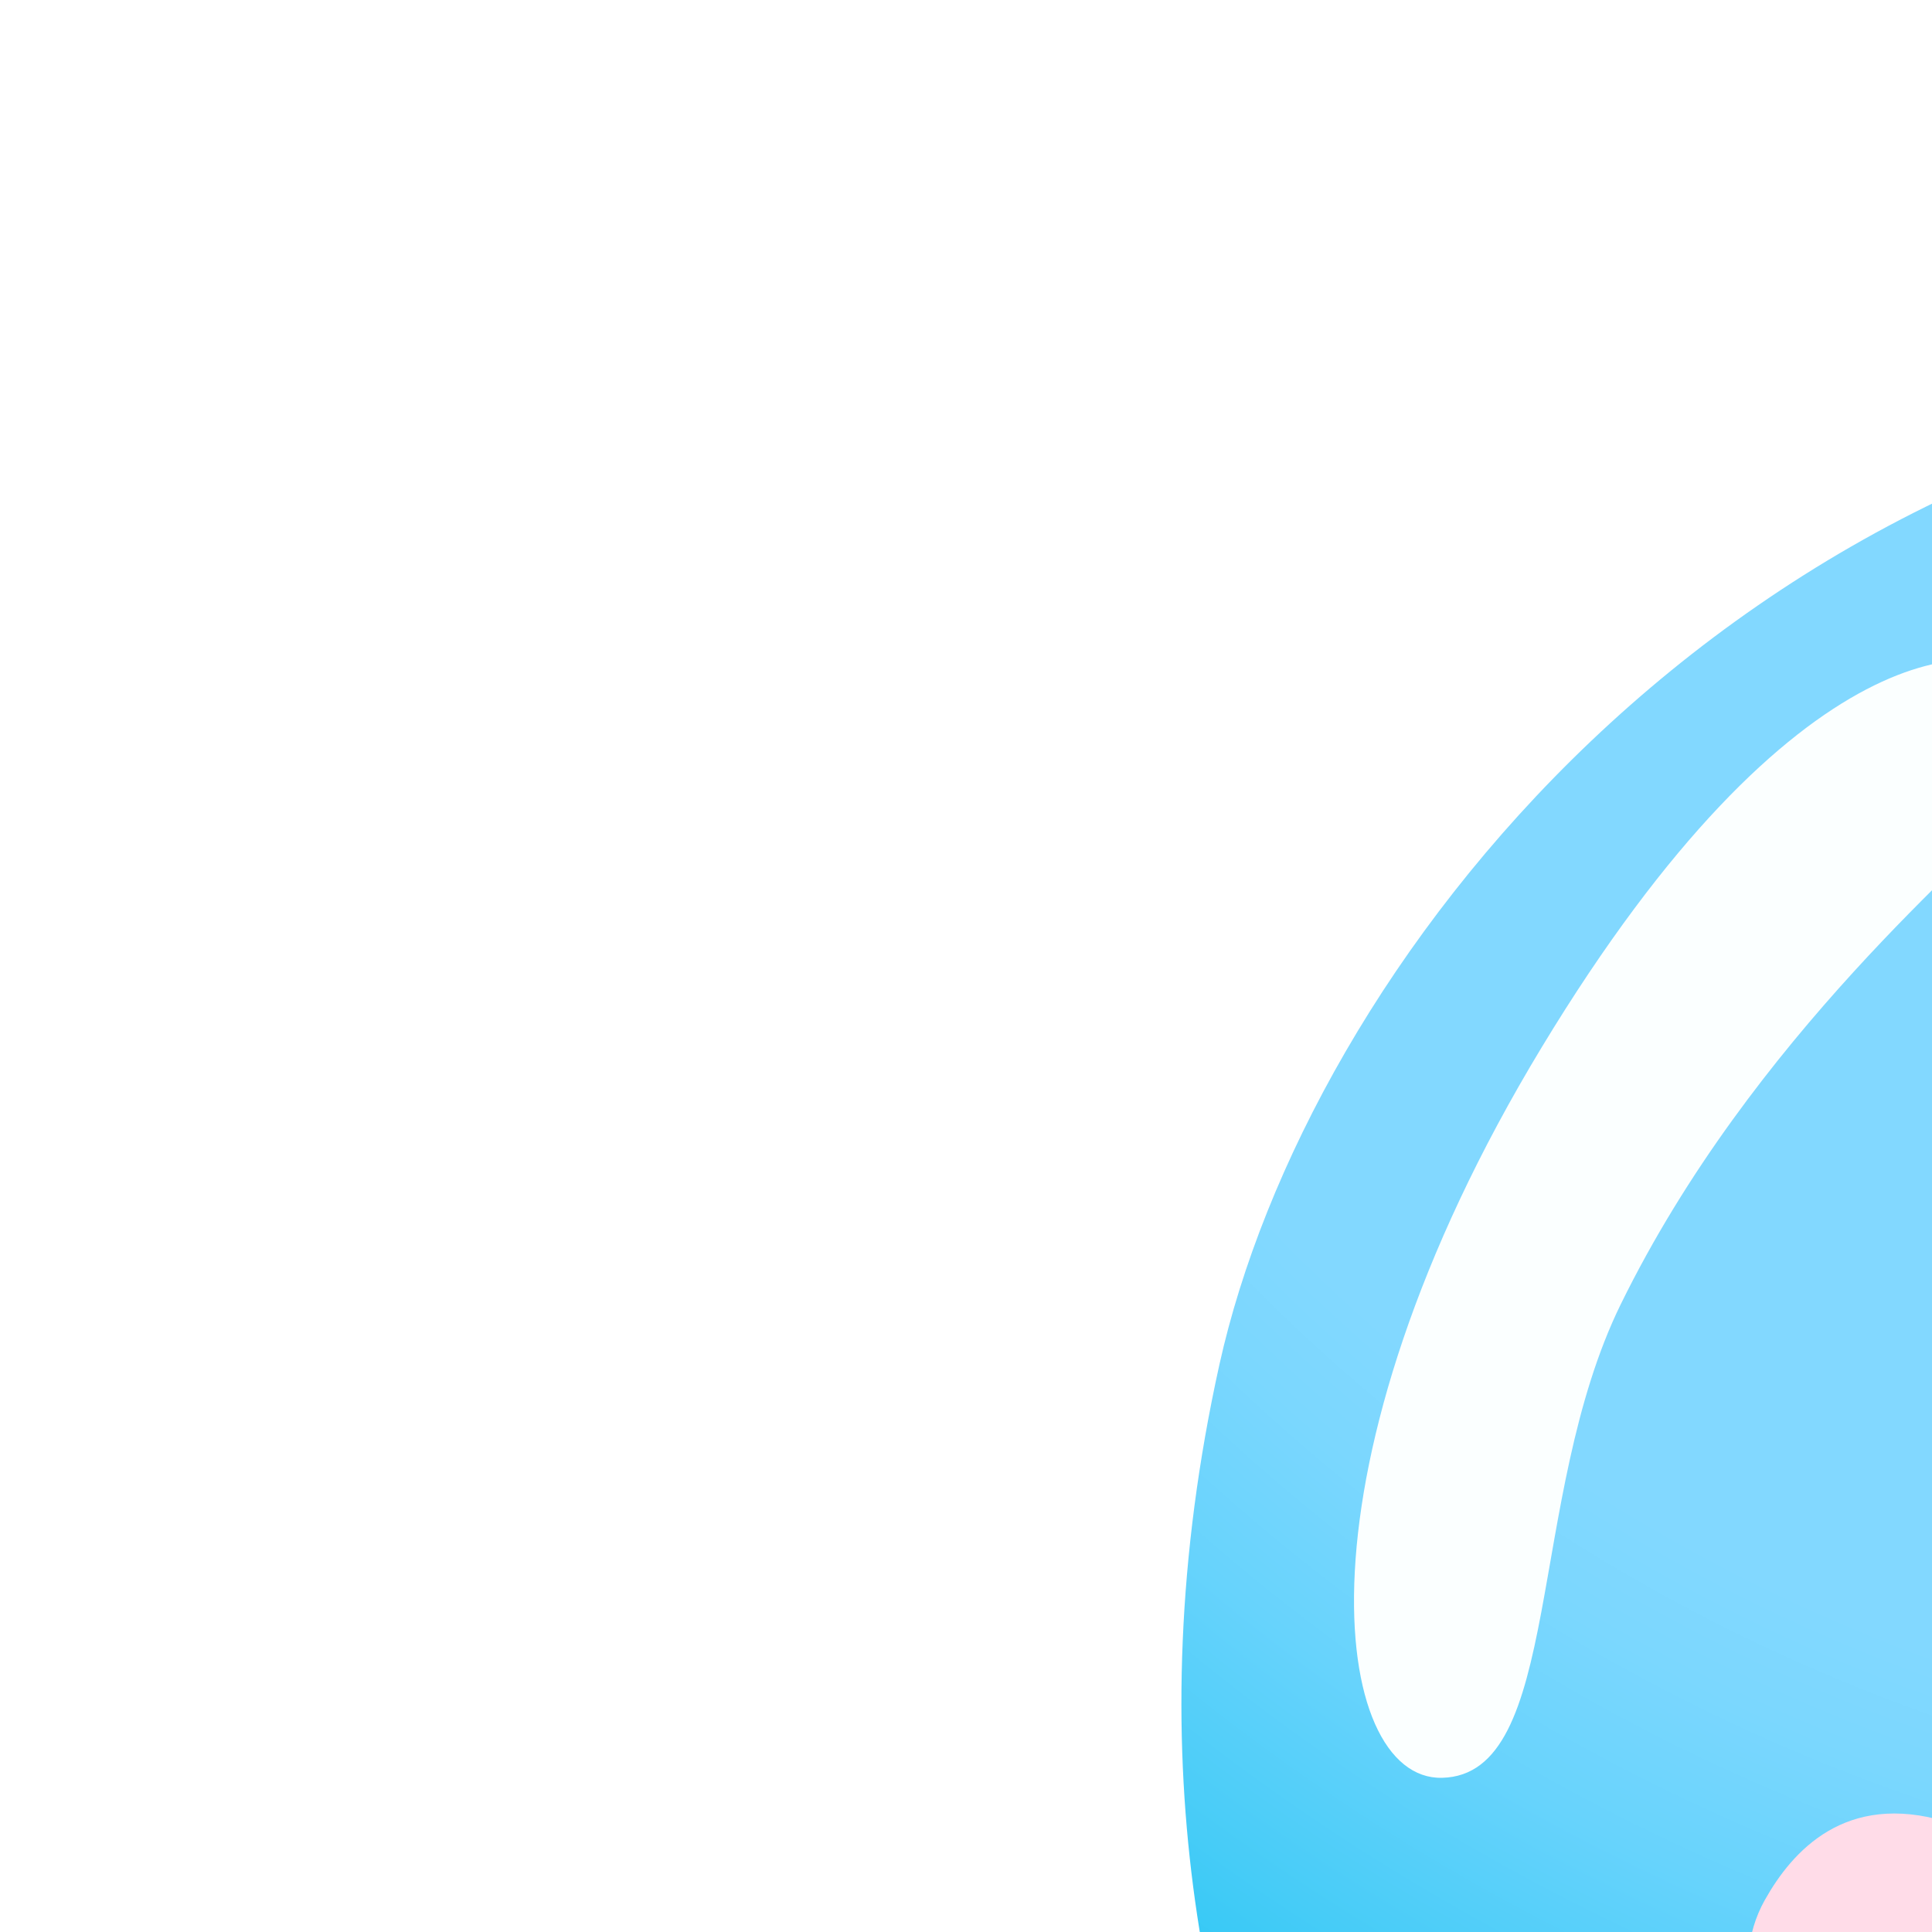
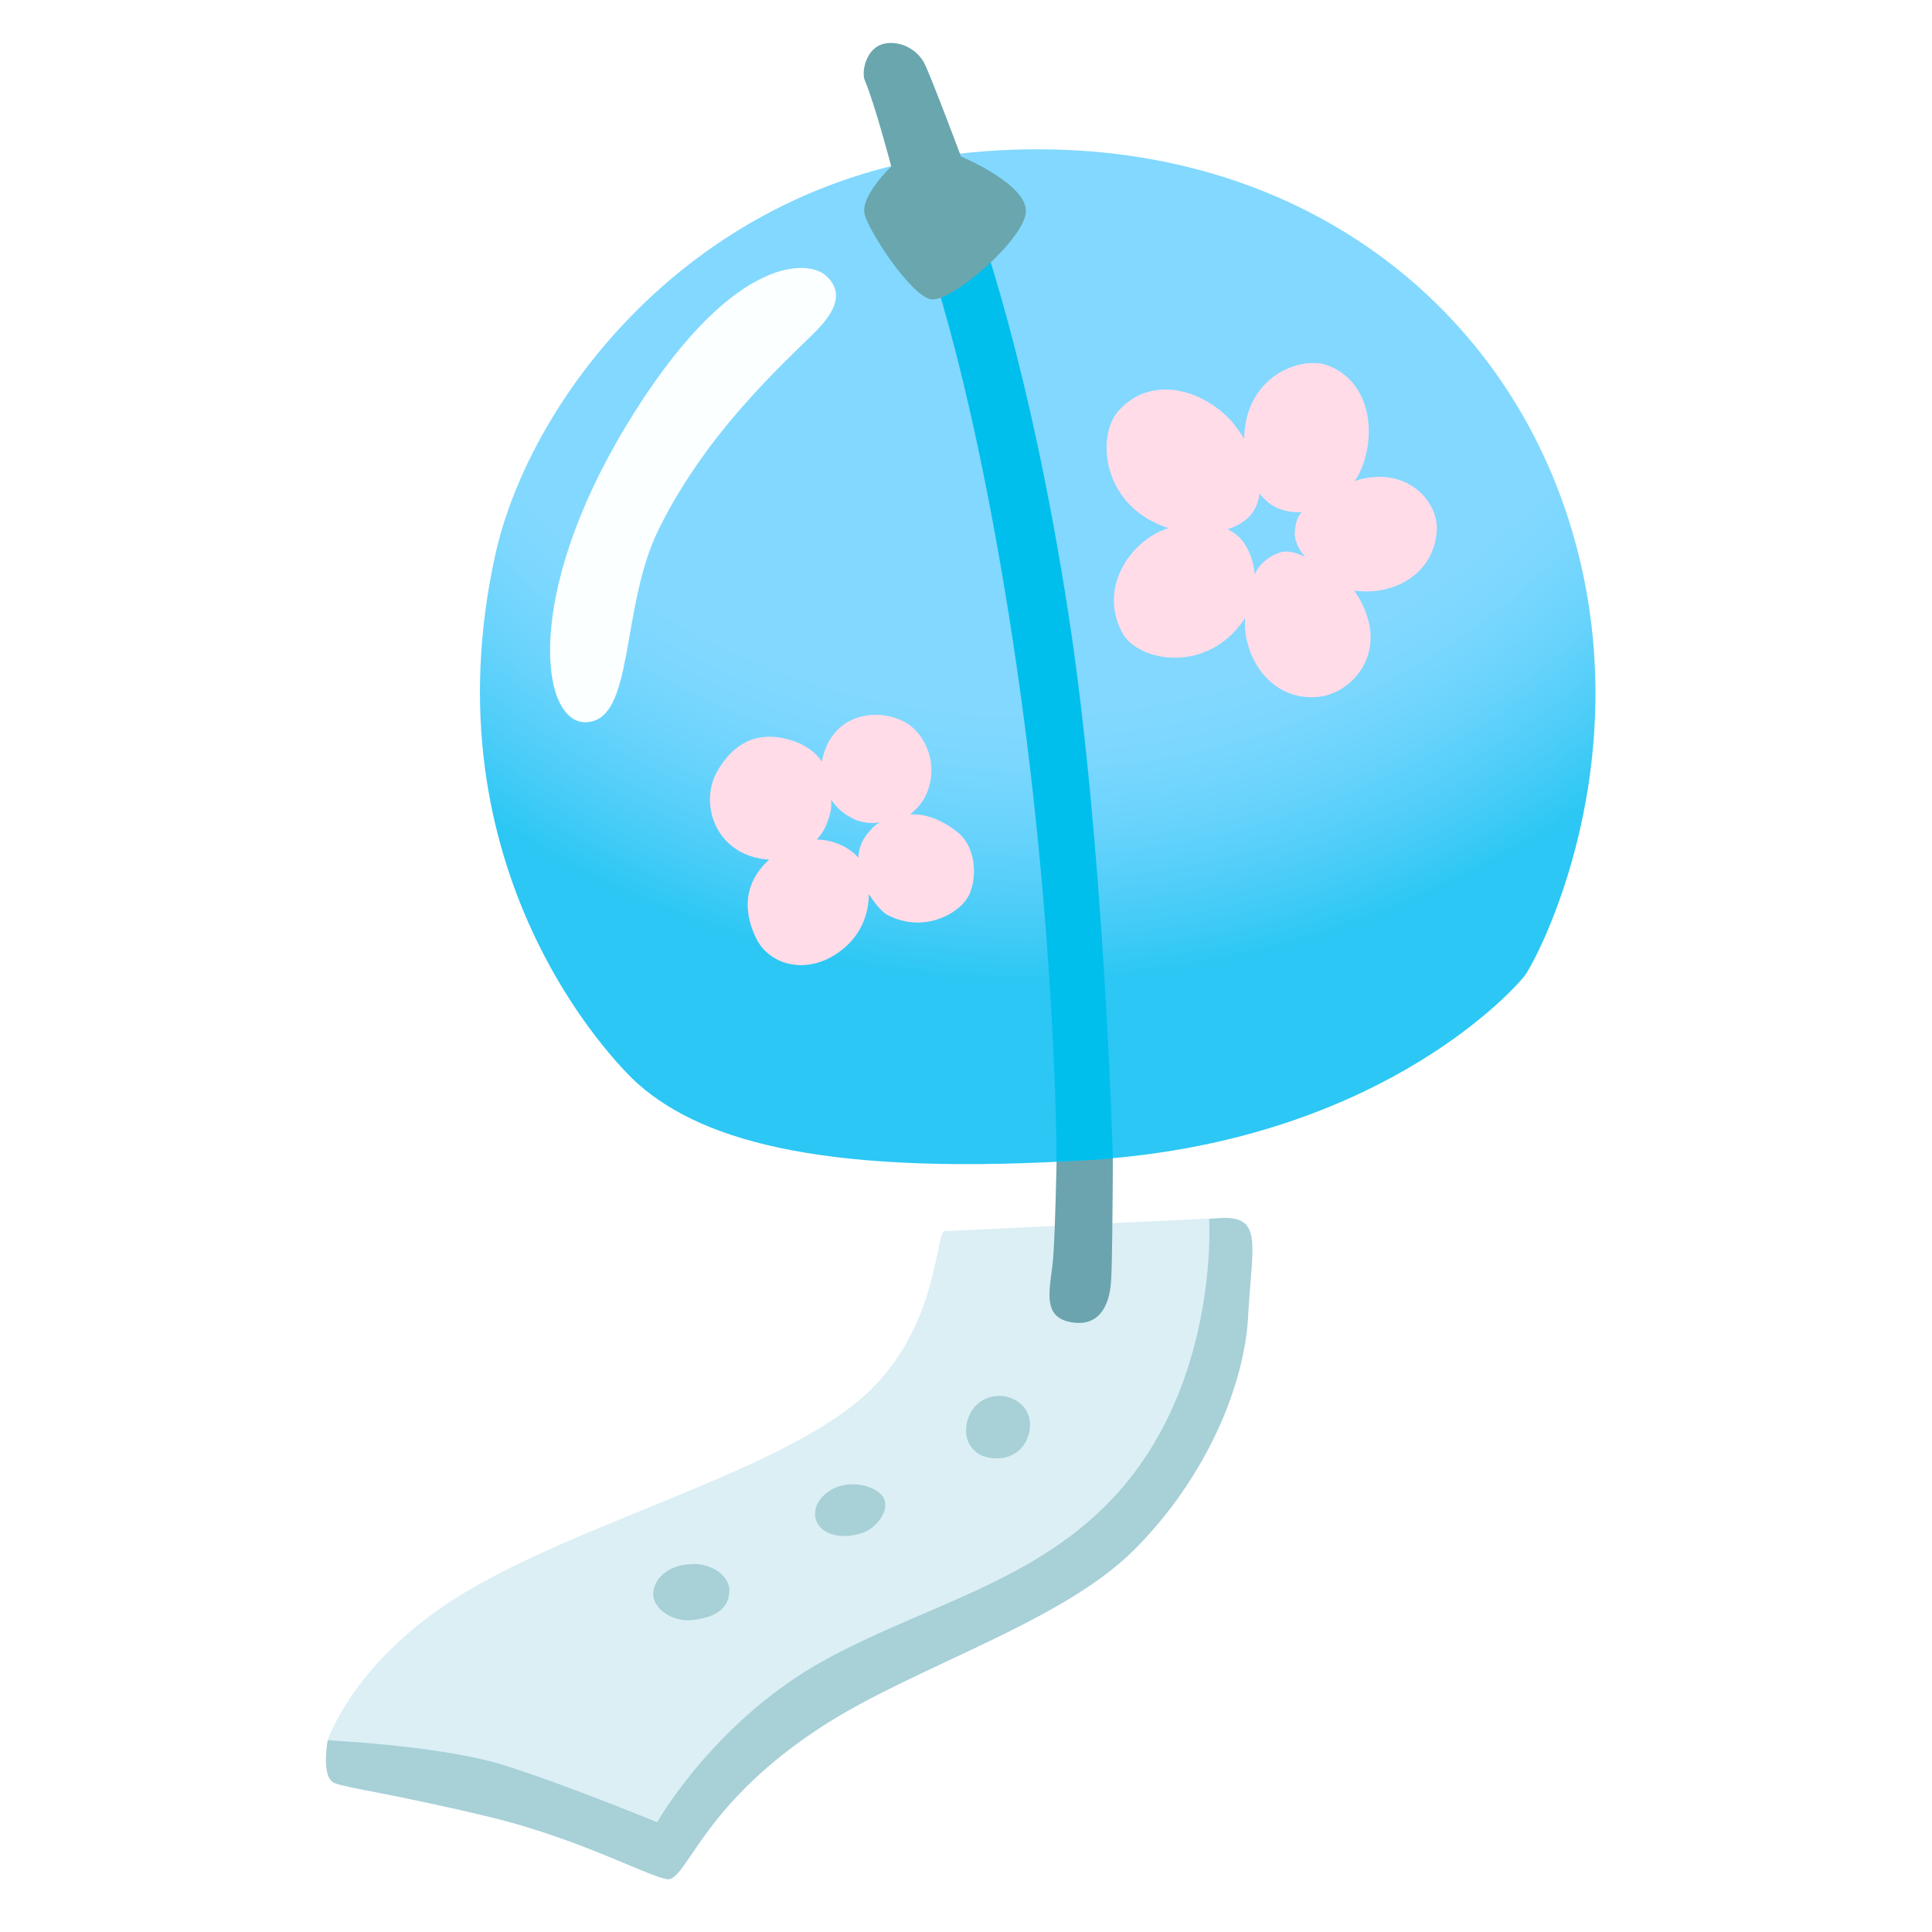
- <svg xmlns="http://www.w3.org/2000/svg" width="128px" height="128px" viewBox="0 0 52 52" aria-hidden="true" role="img" class="iconify iconify--noto" preserveAspectRatio="xMidYMid meet">
+ <svg xmlns="http://www.w3.org/2000/svg" width="128px" height="128px" viewBox="0 0 128 128" aria-hidden="true" role="img" class="iconify iconify--noto" preserveAspectRatio="xMidYMid meet">
  <path d="M30.68 110.12l-8.97 5.19s-.47 2.48.47 2.83s3.89.71 10.26 2.24c6.37 1.53 11.26 4.36 11.96 4.11c1.27-.44 2.43-5.17 10.1-10.13c6.16-3.98 15.81-6.84 20.64-11.68c4.84-4.84 7.31-10.97 7.55-15.45c.24-4.48.94-6.45-1.38-6.54c-.3-.01-1.06.04-1.24.07c-2.36.47-4.34 4.34-4.34 4.34l-45.05 25.02z" fill="#a7d0d7" />
  <path d="M62.53 81.57c-.59.59-.48 7.11-5.9 11.44c-5.9 4.72-18.17 7.9-25.84 12.5c-7.32 4.39-9.08 9.79-9.08 9.79s7.55.35 11.68 1.65s10.15 3.78 10.15 3.78s3.78-6.72 11.09-10.74c7.31-4.01 15.45-5.43 20.76-12.74c5.31-7.31 4.72-16.52 4.72-16.52l-17.58.84z" fill="#dbeff5" />
  <path d="M70.91 87.59c1.54.31 2.6-.59 2.71-2.83c.12-2.24.12-12.62.12-12.62l-3.66.24s-.12 9.56-.35 11.44c-.24 1.88-.59 3.42 1.18 3.77z" fill="#6ba4ae" />
  <path d="M65.21 96.49c1.32.42 2.58-.18 2.94-1.44c.36-1.26-.36-2.28-1.5-2.52s-2.28.42-2.58 1.68c-.3 1.26.44 2.06 1.14 2.28z" fill="#a7d0d7" />
  <path d="M58.08 98.77c-.84-.53-2.28-.66-3.29.12c-1.02.78-1.02 1.94-.18 2.52c.78.54 2.28.42 3.06-.12c.77-.55 1.55-1.8.41-2.52z" fill="#a7d0d7" />
  <path d="M45.98 103.62c-1.62 0-2.64.9-2.7 1.92c-.06 1.02 1.26 1.92 2.52 1.8c1.2-.12 2.52-.54 2.52-1.98c0-.96-1.14-1.74-2.34-1.74z" fill="#a7d0d7" />
  <radialGradient id="IconifyId17ecdb2904d178eab21447" cx="68.161" cy=".391" r="68.281" gradientUnits="userSpaceOnUse">
    <stop offset=".687" stop-color="#82d8ff" />
    <stop offset=".735" stop-color="#7bd7fe" />
    <stop offset=".805" stop-color="#67d3fc" />
    <stop offset=".888" stop-color="#47ccf7" />
    <stop offset=".947" stop-color="#2cc7f4" />
  </radialGradient>
  <path d="M42.28 71.82c4.45 3.93 12.82 6.13 30.04 5.02c18.54-1.2 27.51-10.76 28.63-12.11c.83-1 8.04-14.56 2.95-30.38c-4.85-15.11-19.24-25.77-38.64-24.33c-18.9 1.39-30.1 16.16-32.44 26.71c-4.61 20.83 7.77 33.6 9.46 35.09z" fill="url(#IconifyId17ecdb2904d178eab21447)" />
  <path d="M64.66 14.44l-3.86.65s3.38 8.17 6.32 27.45C70.02 61.63 70 76.96 70 76.96s.77-.04 1.81-.08c1.07-.04 1.92-.15 1.92-.15s-.56-20.56-2.92-35.9c-2.61-17.03-6.15-26.39-6.15-26.39z" fill="#00bfed" />
  <path d="M59.05 11.03s-2.09 1.98-1.76 3.19c.33 1.21 3.08 5.39 4.4 5.61c1.32.22 6.05-3.85 6.27-5.72s-4.29-3.74-4.29-3.74s-1.98-5.28-2.42-6.16s-1.54-1.54-2.64-1.32c-1.26.25-1.54 1.9-1.32 2.42c.66 1.54 1.76 5.72 1.76 5.72z" fill="#69a6ae" />
  <path d="M54.73 18.27c-1.22-1.12-6.37-1.42-13.23 9.91s-5.67 19.74-2.69 19.67c3.26-.07 2.26-7.53 4.81-12.74c3.54-7.22 9.55-12.1 10.83-13.59c1.28-1.48 1.13-2.47.28-3.25z" fill="#fbffff" />
  <path d="M95.19 35.18c.14-2.02-2.1-4.42-5.45-3.31c.05-.08.11-.15.16-.22c1.29-2.21 1.2-6.16-1.84-7.41c-1.77-.73-5.57.61-5.63 4.83c-.22-.36-.45-.68-.66-.95c-1.77-2.19-5.45-3.47-7.71-.85c-1.41 1.63-1.1 6.27 3.35 7.72c-.13.04-.26.08-.37.13c-2.42 1.02-4.24 4.07-2.64 6.88c1.05 1.83 5.54 2.68 8.01-.93c.03-.05.05-.1.08-.15c0 .12-.01.25-.01.36c-.01 2.5 1.89 5.25 4.95 4.88c2.28-.28 4.9-3.23 2.29-7.04c.06.01.13.03.19.03c2.36.28 5.08-1.05 5.28-3.97zM84.81 36.6c-.77.26-1.33.72-1.68 1.43c-.07-.75-.31-1.48-.72-2.07c-.28-.4-.65-.69-1.07-.9c.69-.23 1.28-.58 1.63-1.08c.28-.4.43-.84.48-1.29c.35.46.78.82 1.29 1.01c.51.2 1.01.26 1.5.23c-.33.38-.43.79-.46 1.41c-.02.44.27 1.11.69 1.55c-.46-.21-1.13-.47-1.66-.29z" fill="#ffdce8" />
  <path d="M63.4 55.1c-1.06-.83-2.11-1.19-3.11-1.15c.43-.33.77-.72.98-1.12c.95-1.82.25-3.93-1.08-4.84c-1.32-.91-4.05-1.08-5.29 1.16c-.2.37-.36.82-.45 1.31c-.41-.61-1.07-1.13-2.07-1.43c-2.71-.81-4.14.79-4.88 2.11c-1.02 1.81-.37 4.63 2.11 5.54c.47.17.92.25 1.35.27c-2.02 1.85-1.48 3.93-.87 5.2c.84 1.75 3.25 2.48 5.41.99c1.55-1.07 2.06-2.59 2.06-3.9c.29.41.73 1.11 1.28 1.4c2.23 1.14 4.49.04 5.25-1.14c.63-1.01.73-3.28-.69-4.4zm-5.96.17c-.29.37-.53.84-.58 1.55c-.48-.58-1.5-1.18-2.75-1.2c.34-.37.58-.77.7-1.14c.16-.48.31-.79.25-1.49c.28.37.64.84 1.44 1.24c.58.29 1.26.36 1.85.25c-.34.11-.62.43-.91.79z" fill="#ffdce8" />
</svg>
